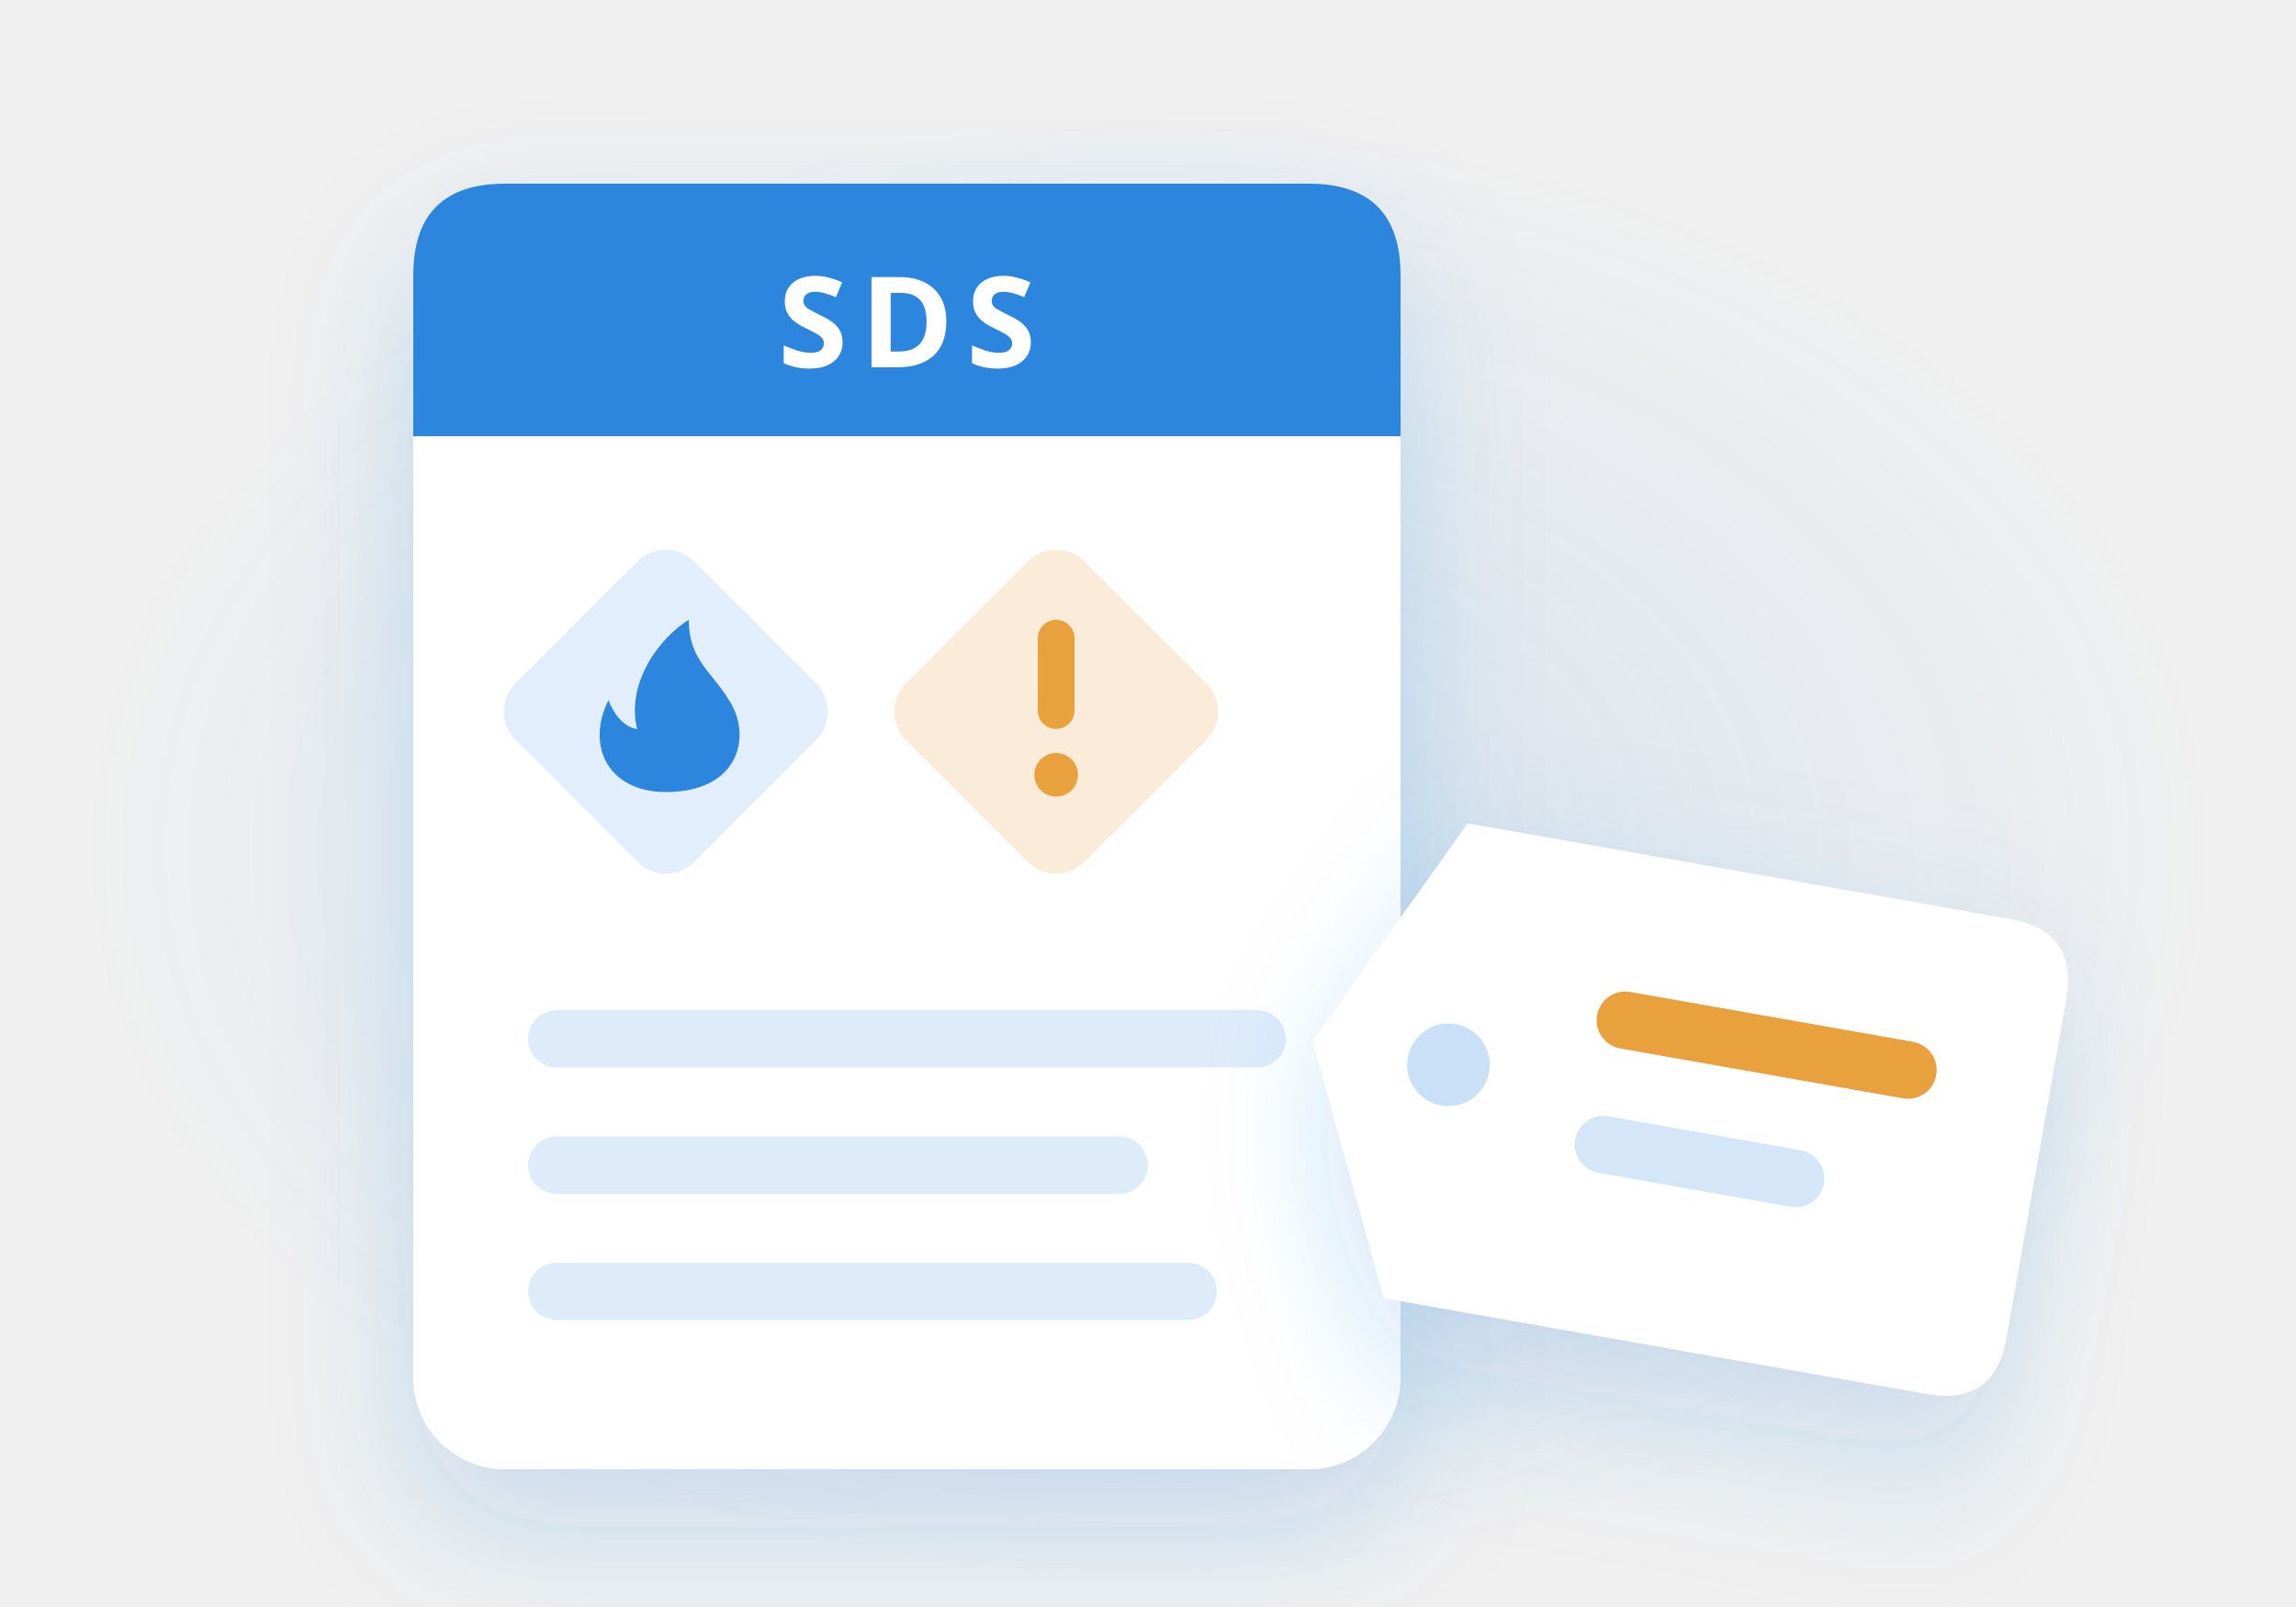
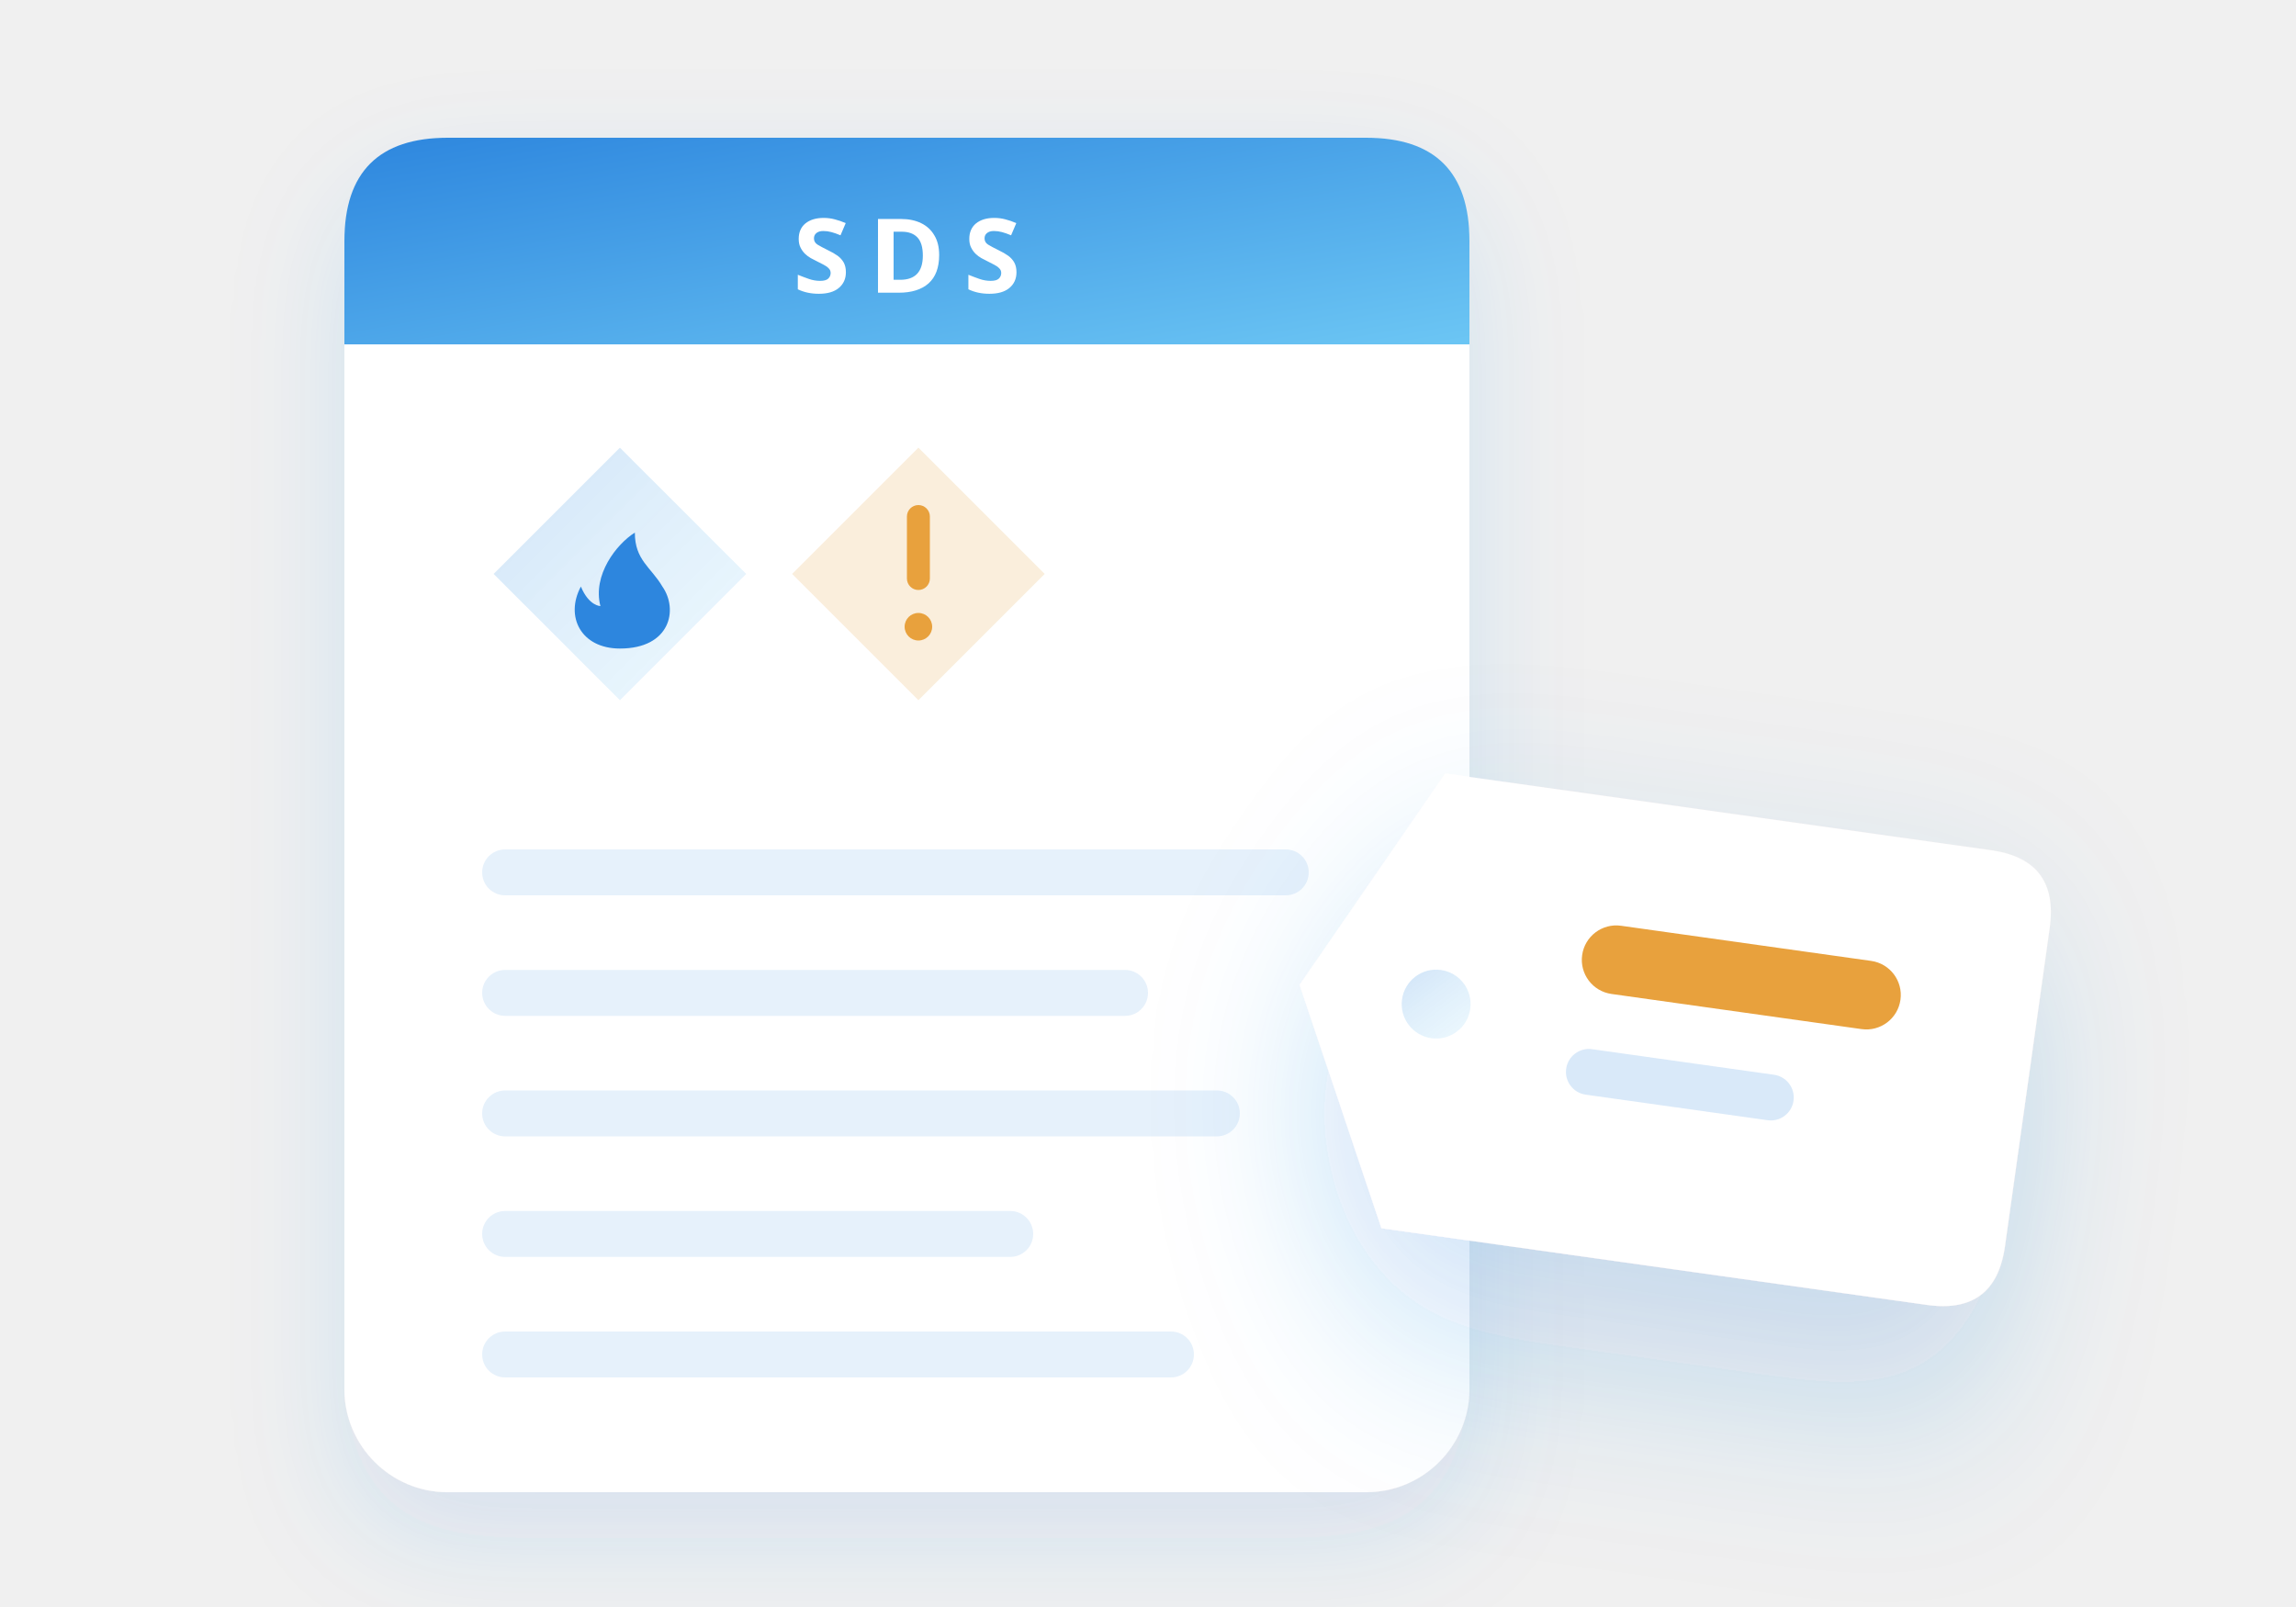
<svg xmlns="http://www.w3.org/2000/svg" viewBox="0 0 200 140" role="img" aria-label="SDSとラベルのイラスト">
  <defs>
-     <radialGradient id="bg" cx=".5" cy=".5" r=".5">
-       <stop offset="0" stop-color="#2d86de" stop-opacity=".13" />
-       <stop offset="1" stop-color="#2d86de" stop-opacity="0" />
-     </radialGradient>
-     <filter id="sh" x="-30%" y="-30%" width="160%" height="170%">
-       <feDropShadow dx="0" dy="5" stdDeviation="6" flood-color="#2d86de" flood-opacity=".2" />
+     <linearGradient id="g" x1="0" y1="0" x2="1" y2="1">
+       <stop offset="0" stop-color="#2d86de" />
+       <stop offset="1" stop-color="#6cc6f4" />
+     </linearGradient>
+     <linearGradient id="gs" x1="0" y1="0" x2="1" y2="1">
+       <stop offset="0" stop-color="#2d86de" stop-opacity=".22" />
+       <stop offset="1" stop-color="#6cc6f4" stop-opacity=".12" />
+     </linearGradient>
+     <filter id="s1" x="-25%" y="-25%" width="150%" height="160%">
+       <feDropShadow dx="0" dy="4" stdDeviation="5" flood-color="#2d86de" flood-opacity=".14" />
+     </filter>
+     <filter id="s2" x="-35%" y="-35%" width="170%" height="180%">
+       <feDropShadow dx="0" dy="8" stdDeviation="8" flood-color="#2d86de" flood-opacity=".22" />
    </filter>
  </defs>
-   <ellipse cx="100" cy="74" rx="92" ry="64" fill="url(#bg)" />
-   <rect x="36" y="16" width="86" height="112" rx="8" fill="#fff" filter="url(#sh)" />
-   <path d="M44 16 h70 q8 0 8 8 v14 h-86 v-14 q0-8 8-8z" fill="#2d86de" />
-   <text x="79" y="32" text-anchor="middle" font-family="Poppins,sans-serif" font-size="11" font-weight="600" fill="#fff" letter-spacing=".1em">SDS</text>
-   <g transform="translate(58 62) rotate(45)">
-     <rect x="-11" y="-11" width="22" height="22" rx="3.5" fill="#2d86de" fill-opacity=".14" />
-   </g>
-   <path d="M58 69 c-5 0 -7-4 -5-8 c1 2.5 2.5 2.5 2.5 2.5 c-1-4 2-8 4.5-9.5 c0 3.5 2 4.5 3.5 7 c2 3 1 8 -5.5 8z" fill="#2d86de" />
-   <g transform="translate(92 62) rotate(45)">
-     <rect x="-11" y="-11" width="22" height="22" rx="3.5" fill="#e8a13d" fill-opacity=".2" />
-   </g>
-   <rect x="90.4" y="54" width="3.2" height="9.5" rx="1.6" fill="#e8a13d" />
-   <circle cx="92" cy="67.5" r="1.9" fill="#e8a13d" />
-   <g fill="#2d86de" fill-opacity=".16">
-     <rect x="46" y="88" width="66" height="5" rx="2.5" />
-     <rect x="46" y="99" width="54" height="5" rx="2.5" />
-     <rect x="46" y="110" width="60" height="5" rx="2.5" />
-   </g>
-   <g transform="translate(118 70) rotate(10)">
-     <path d="M10 0 h48 q6 0 6 6 v30 q0 6-6 6 h-48 l-10-21z" fill="#fff" filter="url(#sh)" />
-     <circle cx="12" cy="21" r="3.6" fill="#2d86de" fill-opacity=".25" />
-     <rect x="24" y="12" width="30" height="5" rx="2.5" fill="#e8a13d" />
-     <rect x="24" y="23" width="22" height="5" rx="2.5" fill="#2d86de" fill-opacity=".2" />
+   <rect x="30" y="12" width="98" height="118" rx="9" fill="#fff" filter="url(#s1)" />
+   <path d="M39 12 h80 q9 0 9 9 v9 h-98 v-9 q0-9 9-9z" fill="url(#g)" />
+   <text x="79" y="25.5" text-anchor="middle" font-family="Poppins,sans-serif" font-size="9" font-weight="600" fill="#fff" letter-spacing=".18em">SDS</text>
+   <path d="M54 39 L65 50 L54 61 L43 50 Z" fill="url(#gs)" />
+   <path d="M54 56.5 c-3.4 0 -4.8-2.8 -3.4-5.4 c.7 1.7 1.7 1.7 1.7 1.7 c-.7-2.7 1.4-5.4 3-6.4 c0 2.4 1.4 3 2.4 4.7 c1.4 2 .7 5.4 -3.7 5.4z" fill="#2d86de" />
+   <path d="M80 39 L91 50 L80 61 L69 50 Z" fill="#e8a13d" fill-opacity=".18" />
+   <rect x="79" y="44" width="2" height="7.4" rx="1" fill="#e8a13d" />
+   <circle cx="80" cy="54.6" r="1.2" fill="#e8a13d" />
+   <rect x="42" y="74.0" width="72" height="4" rx="2.0" fill="#2d86de" fill-opacity="0.12" />
+   <rect x="42" y="84.5" width="58" height="4" rx="2.0" fill="#2d86de" fill-opacity="0.12" />
+   <rect x="42" y="95.0" width="66" height="4" rx="2.0" fill="#2d86de" fill-opacity="0.12" />
+   <rect x="42" y="105.5" width="48" height="4" rx="2.0" fill="#2d86de" fill-opacity="0.12" />
+   <rect x="42" y="116.0" width="62" height="4" rx="2.0" fill="#2d86de" fill-opacity="0.12" />
+   <g transform="translate(116 66) rotate(8)">
+     <path d="M10 0 h48 q6 0 6 6 v28 q0 6-6 6 h-48 l-10-20z" fill="#fff" filter="url(#s2)" />
+     <circle cx="12" cy="20" r="3" fill="url(#gs)" />
+     <rect x="24" y="11" width="28" height="6" rx="3.0" fill="#e8a13d" />
+     <rect x="24" y="22" width="20" height="4" rx="2.0" fill="#2d86de" fill-opacity="0.18" />
  </g>
</svg>
